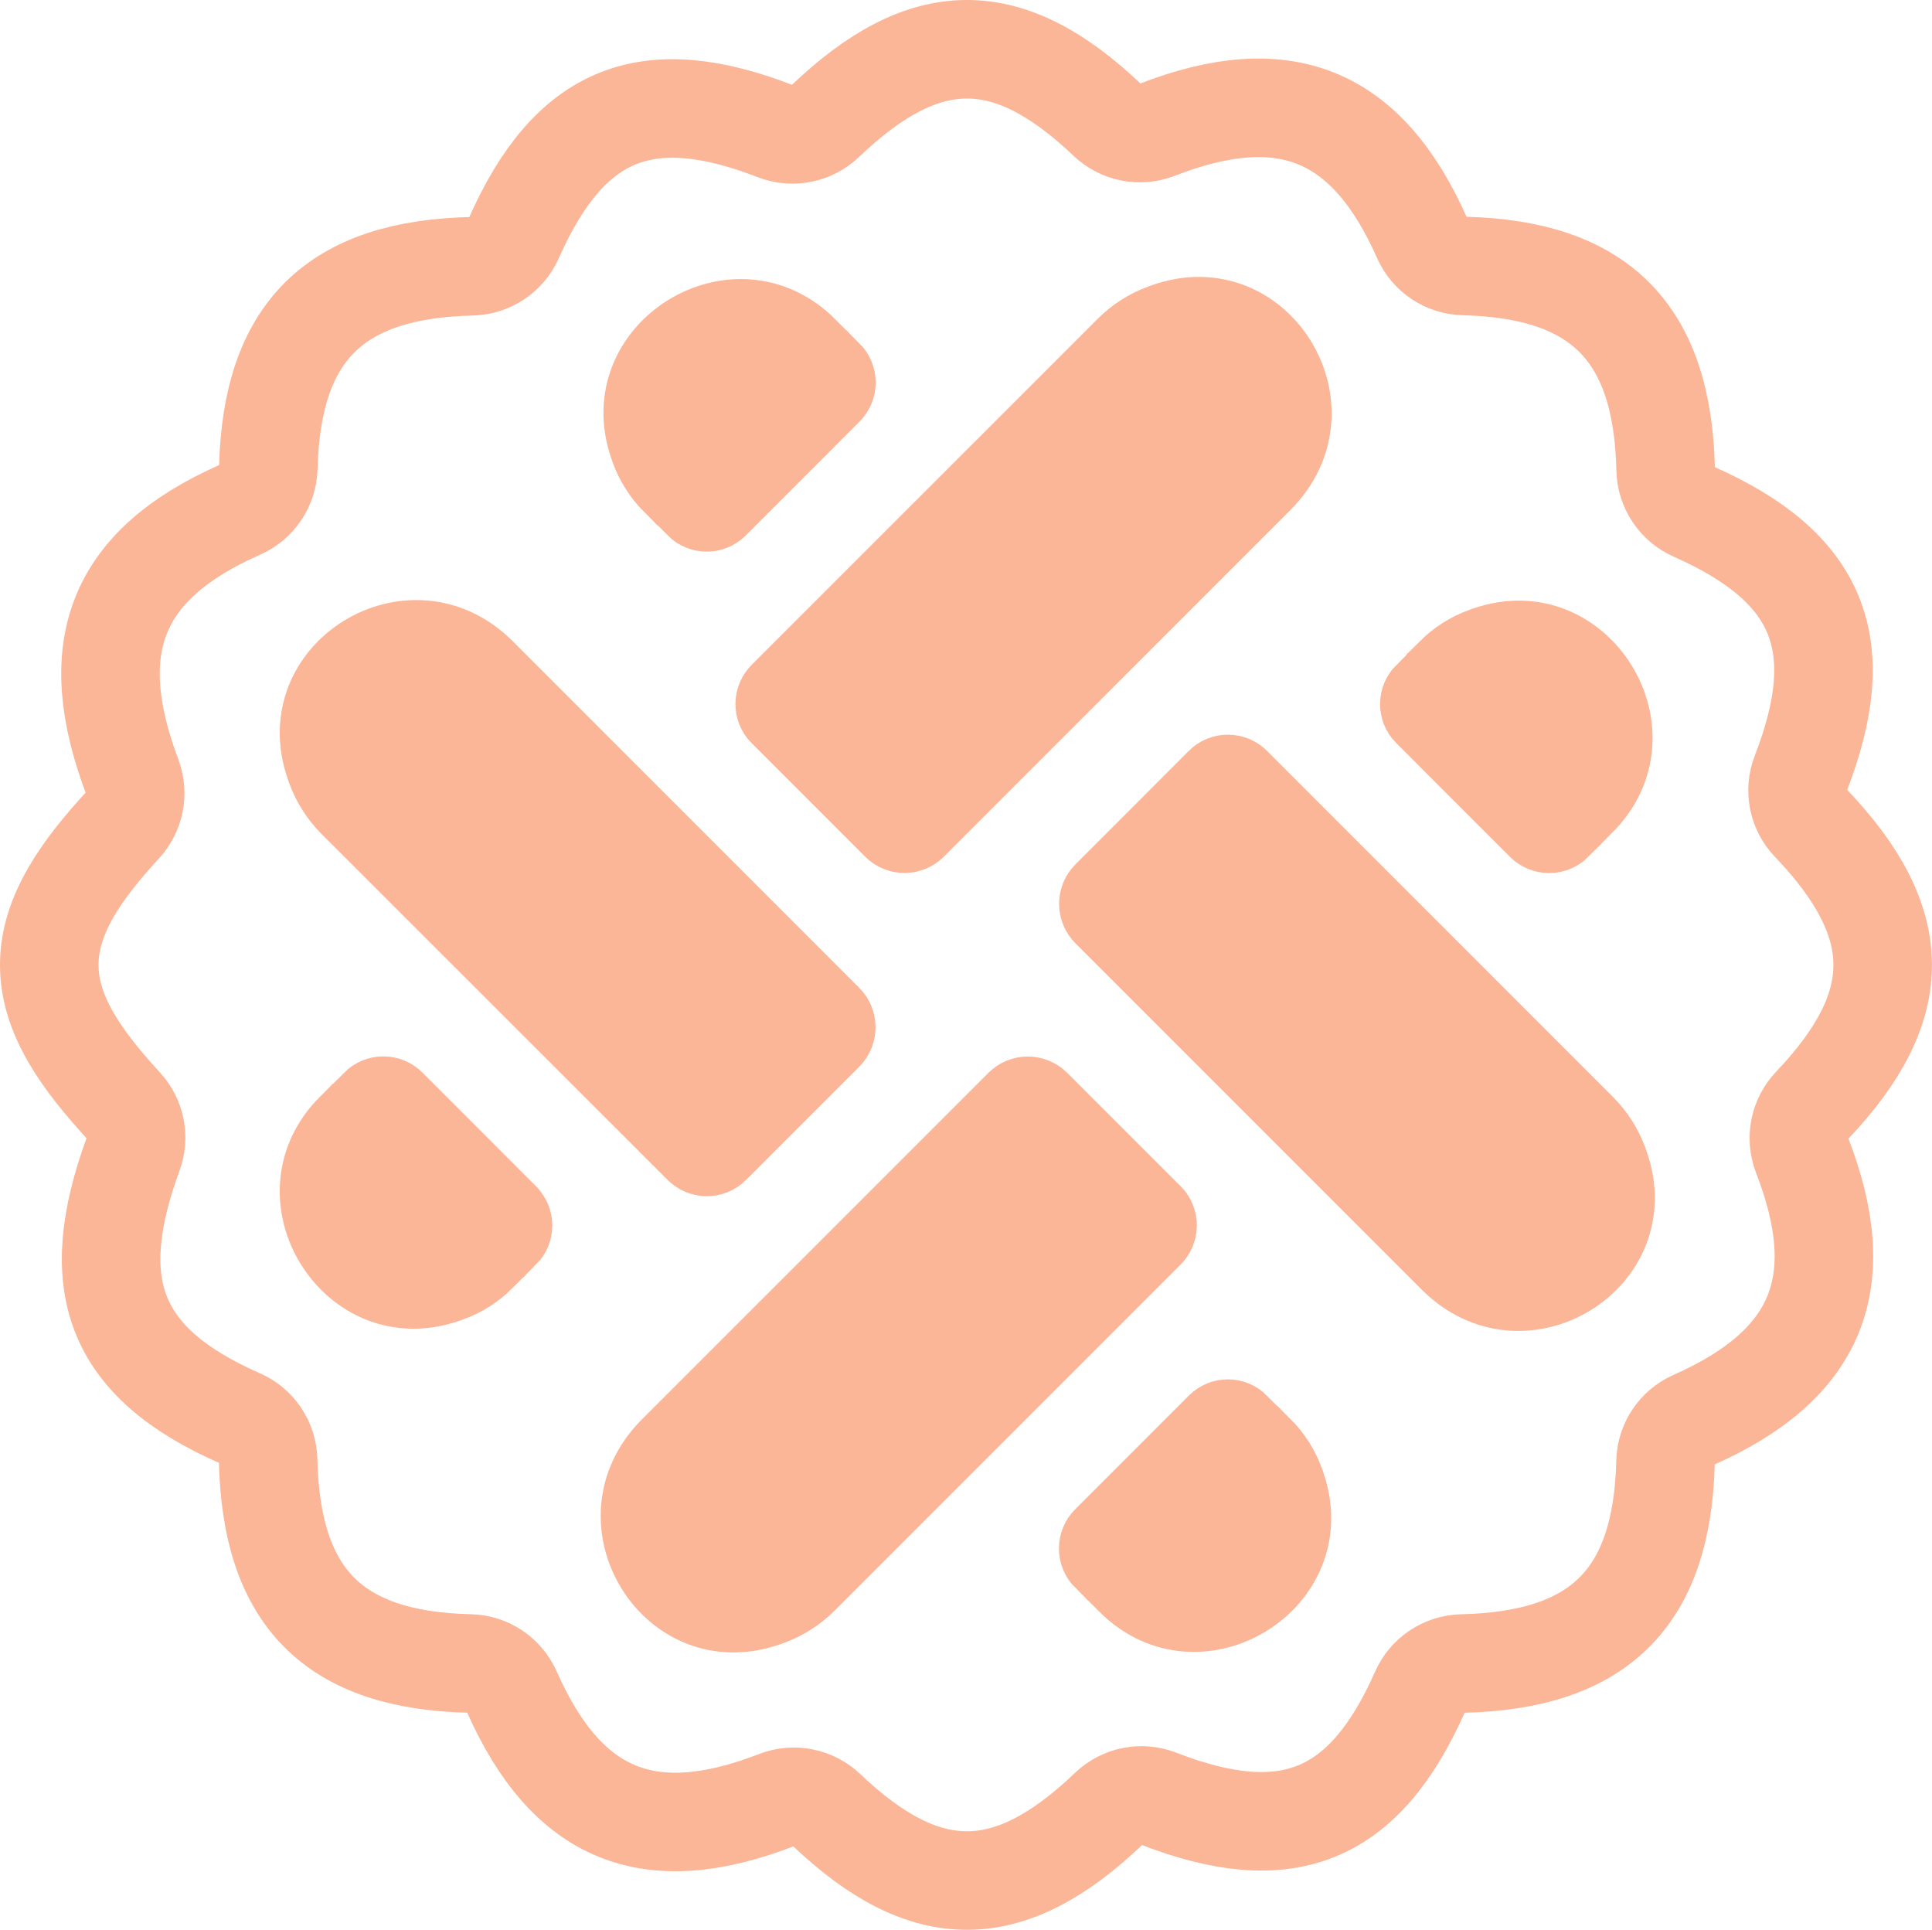
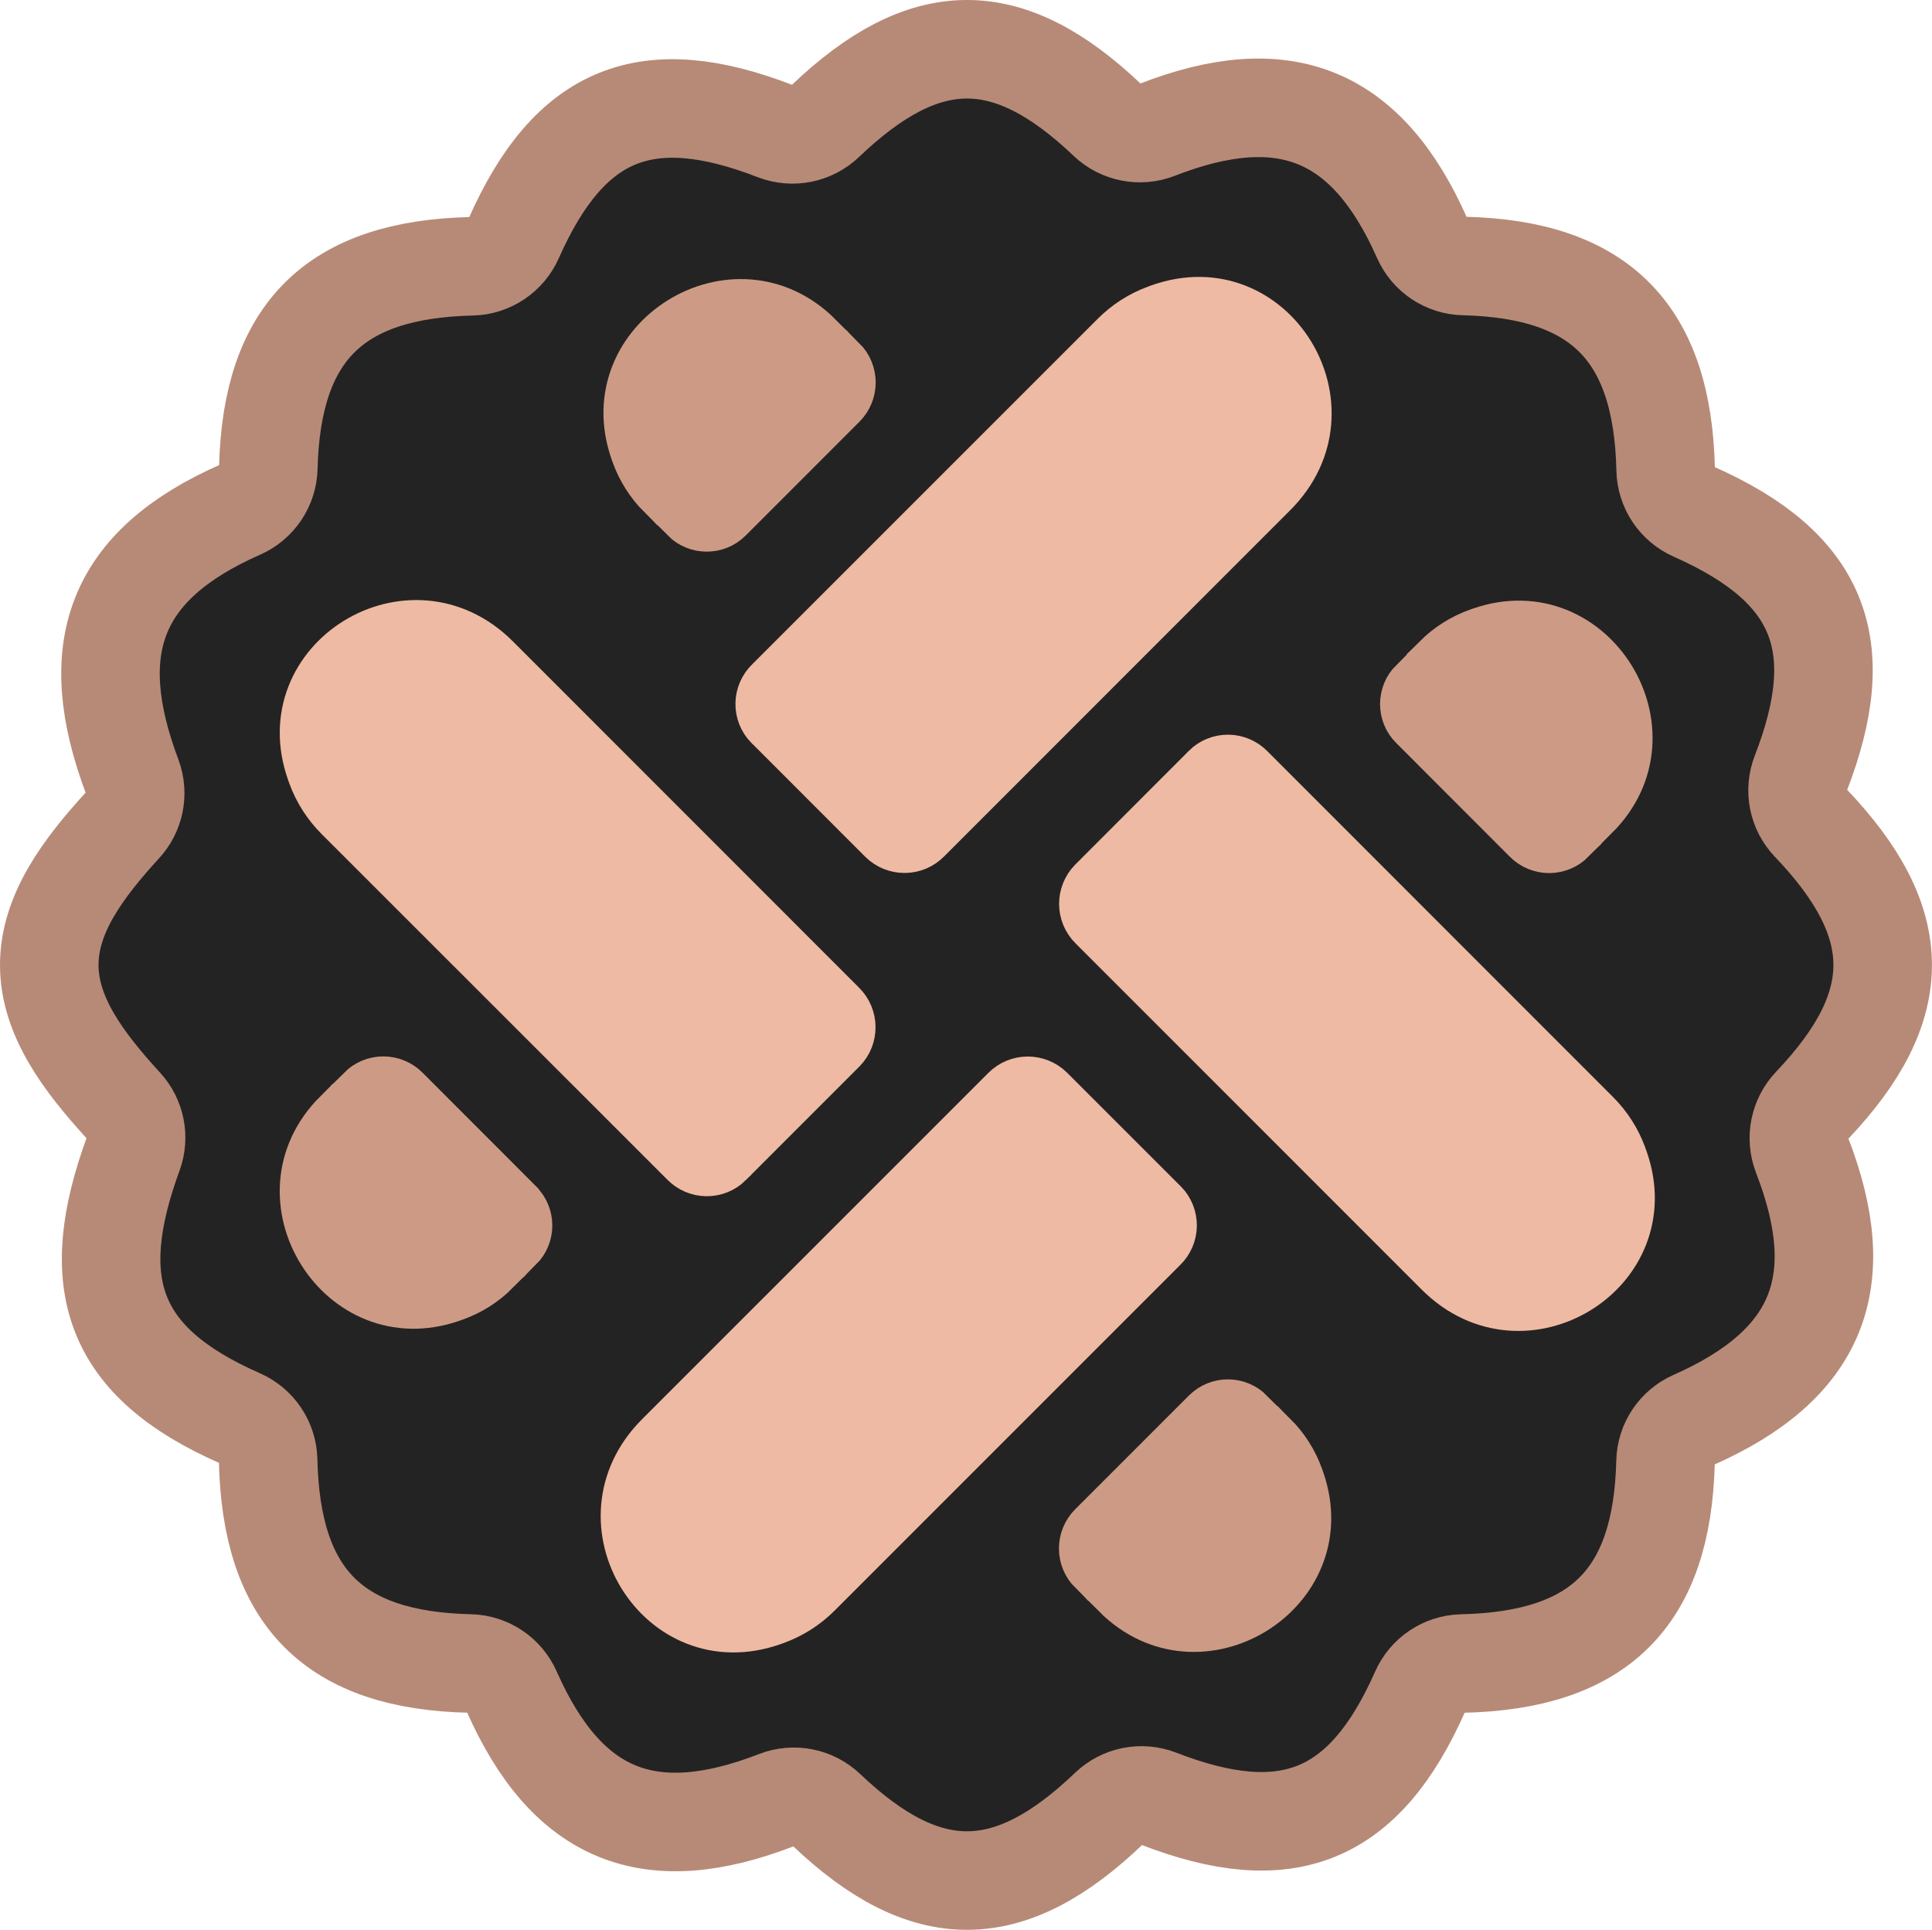
- <svg xmlns="http://www.w3.org/2000/svg" viewBox="0 0 627.51 626.7">
-   <path d="M16,313.36c0,16.63,11,31.37,24.18,45.77a15.21,15.21,0,0,1,3.11,15.52c-15.39,42-7.13,67.6,34.6,85.91a15.27,15.27,0,0,1,9.2,13.65c1,44.4,21.11,65,65.53,66a15.25,15.25,0,0,1,13.56,9.06c18,40.65,44.8,51.32,86.14,35.26a15.31,15.31,0,0,1,16.11,3.23c32.48,30.88,59.48,30.45,91.81-.49a15.24,15.24,0,0,1,16-3.19c41.72,16.2,66.88,6.21,85-34.7a15.31,15.31,0,0,1,13.64-9.16c44.4-1,65-21.09,66.08-65.51A15.21,15.21,0,0,1,550,461.14c40.65-18,51.31-44.79,35.25-86.14a15.32,15.32,0,0,1,3.28-16c30.91-32.52,30.47-59.42-.48-91.82a15.21,15.21,0,0,1-3.18-16c16.2-41.78,6.24-66.85-34.7-85A15.29,15.29,0,0,1,541,152.48c-1-44.32-21.13-65-65.5-66.1a15.24,15.24,0,0,1-13.57-9C444,36.86,417.14,26.08,375.82,42.16A15.3,15.3,0,0,1,359.71,39C327.22,8.07,300.35,8.47,268,39.37a15.34,15.34,0,0,1-16.11,3.25c-41.77-16.21-66.83-6.26-85,34.7a15.32,15.32,0,0,1-13.64,9.15c-44.31,1-65,21.12-66.1,65.43A15.29,15.29,0,0,1,78,165.51c-41.07,18.1-50.67,45.3-35,86.86A15.26,15.26,0,0,1,39.79,268C26.8,282.21,16,296.85,16,313.36Z" fill="none" stroke="#fbb597" stroke-miterlimit="10" stroke-width="32" />
-   <path d="M379.23,389.48l-36.9-36.89a12.11,12.11,0,0,0-17.12.12h0L212.78,465.13c-28.92,28.92.39,76.72,38.82,63.11l1.09-.39a39.13,39.13,0,0,0,14.17-9.08L379.09,406.54a12,12,0,0,0,.23-17Z" fill="#fbb597" stroke="#fbb597" stroke-miterlimit="10" stroke-width="12" />
-   <path d="M248.38,237.07,285.28,274a12.09,12.09,0,0,0,17.11-.11h0L414.84,161.42c28.92-28.91-.4-76.71-38.82-63.11l-1.09.4a39,39,0,0,0-14.17,9.08L248.53,220a12,12,0,0,0-.26,17Z" fill="#fbb597" stroke="#fbb597" stroke-miterlimit="10" stroke-width="12" />
-   <path d="M238,379l36.89-36.9a12.11,12.11,0,0,0-.12-17.12h0L162.36,212.54c-28.92-28.92-76.72.4-63.11,38.82l.39,1.09a39,39,0,0,0,9.08,14.17L221,378.85a12,12,0,0,0,17,.17Z" fill="#fbb597" stroke="#fbb597" stroke-miterlimit="10" stroke-width="12" />
-   <path d="M390.38,248.08,353.49,285a12.11,12.11,0,0,0,.1,17.12h0L466,414.54c28.91,28.92,76.71-.4,63.1-38.82-.12-.36-.25-.73-.39-1.09a38.92,38.92,0,0,0-9.08-14.17L407.43,248.23a12,12,0,0,0-17-.23A.6.6,0,0,1,390.38,248.08Z" fill="#fbb597" stroke="#fbb597" stroke-miterlimit="10" stroke-width="12" />
-   <path d="M238,169.62l36.89-36.9a12,12,0,0,0,0-17l0,0h0l-53.8,53.9a11.91,11.91,0,0,0,16.84.07Z" fill="#fbb597" stroke="#fbb597" stroke-miterlimit="10" stroke-width="12" />
-   <path d="M204.25,147l.38,1.08a37.91,37.91,0,0,0,8.88,14L267.15,108C238.74,79.53,191.1,109,204.25,147Z" fill="#fbb597" stroke="#fbb597" stroke-miterlimit="10" stroke-width="12" />
-   <path d="M169.86,389.48,133,352.59a12,12,0,0,0-17,0l0,0h0l53.9,53.8a11.9,11.9,0,0,0,0-16.83A.6.6,0,0,1,169.86,389.48Z" fill="#fbb597" stroke="#fbb597" stroke-miterlimit="10" stroke-width="12" />
-   <path d="M147.23,423.25l1.07-.38a37.53,37.53,0,0,0,14-8.88l-54.1-53.64C79.78,388.77,109.25,436.41,147.23,423.25Z" fill="#fbb597" stroke="#fbb597" stroke-miterlimit="10" stroke-width="12" />
-   <path d="M390.36,457.47l-36.89,36.9a12,12,0,0,0,0,17l0,0h0l53.8-53.9a11.88,11.88,0,0,0-16.81-.09Z" fill="#fbb597" stroke="#fbb597" stroke-miterlimit="10" stroke-width="12" />
-   <path d="M424.13,480.1c-.12-.36-.25-.71-.38-1.08a37.73,37.73,0,0,0-8.88-14l-53.64,54.07C389.65,547.55,437.29,518.08,424.13,480.1Z" fill="#fbb597" stroke="#fbb597" stroke-miterlimit="10" stroke-width="12" />
-   <path d="M457.76,237.07,494.66,274a12,12,0,0,0,17,0l0,0h0l-53.9-53.8a11.9,11.9,0,0,0-.07,16.82Z" fill="#fbb597" stroke="#fbb597" stroke-miterlimit="10" stroke-width="12" />
-   <path d="M480.39,203.3l-1.08.38a38.2,38.2,0,0,0-14,8.88l54.08,53.64C547.84,237.79,518.37,190.15,480.39,203.3Z" fill="#fbb597" stroke="#fbb597" stroke-miterlimit="10" stroke-width="12" />
+ <svg xmlns="http://www.w3.org/2000/svg" xmlns:ns1="https://boxy-svg.com" viewBox="0 0 627.51 626.7" width="627.51px" height="626.7px">
+   <defs>
+     <ns1:export>
+       <ns1:file format="svg" />
+       <ns1:file format="png" />
+       <ns1:file format="png" href="#object-0" path="Untitled 2.png" excluded="true" />
+     </ns1:export>
+   </defs>
+   <path d="M16,313.36c0,16.63,11,31.37,24.18,45.77a15.21,15.21,0,0,1,3.11,15.52c-15.39,42-7.13,67.6,34.6,85.91a15.27,15.27,0,0,1,9.2,13.65c1,44.4,21.11,65,65.53,66a15.25,15.25,0,0,1,13.56,9.06c18,40.65,44.8,51.32,86.14,35.26a15.31,15.31,0,0,1,16.11,3.23c32.48,30.88,59.48,30.45,91.81-.49a15.24,15.24,0,0,1,16-3.19c41.72,16.2,66.88,6.21,85-34.7a15.31,15.31,0,0,1,13.64-9.16c44.4-1,65-21.09,66.08-65.51A15.21,15.21,0,0,1,550,461.14c40.65-18,51.31-44.79,35.25-86.14a15.32,15.32,0,0,1,3.28-16c30.91-32.52,30.47-59.42-.48-91.82a15.21,15.21,0,0,1-3.18-16c16.2-41.78,6.24-66.85-34.7-85A15.29,15.29,0,0,1,541,152.48c-1-44.32-21.13-65-65.5-66.1a15.24,15.24,0,0,1-13.57-9C444,36.86,417.14,26.08,375.82,42.16A15.3,15.3,0,0,1,359.71,39C327.22,8.07,300.35,8.47,268,39.37a15.34,15.34,0,0,1-16.11,3.25c-41.77-16.21-66.83-6.26-85,34.7a15.32,15.32,0,0,1-13.64,9.15c-44.31,1-65,21.12-66.1,65.43A15.29,15.29,0,0,1,78,165.51c-41.07,18.1-50.67,45.3-35,86.86A15.26,15.26,0,0,1,39.79,268C26.8,282.21,16,296.85,16,313.36Z" stroke-miterlimit="10" stroke-width="32" style="fill-rule: nonzero; stroke: rgb(183, 138, 119); fill: rgb(36, 35, 35);" id="object-0" />
+   <path d="M379.23,389.48l-36.9-36.89a12.11,12.11,0,0,0-17.12.12h0L212.78,465.13c-28.92,28.92.39,76.72,38.82,63.11l1.09-.39a39.13,39.13,0,0,0,14.17-9.08L379.09,406.54a12,12,0,0,0,.23-17Z" stroke-miterlimit="10" stroke-width="12" style="fill: rgb(239, 186, 163); stroke: rgb(239, 186, 163);" />
+   <path d="M248.38,237.07,285.28,274a12.09,12.09,0,0,0,17.11-.11h0L414.84,161.42c28.92-28.91-.4-76.71-38.82-63.11l-1.09.4a39,39,0,0,0-14.17,9.08L248.53,220a12,12,0,0,0-.26,17Z" stroke-miterlimit="10" stroke-width="12" style="fill: rgb(239, 186, 163); stroke: rgb(239, 186, 163);" />
+   <path d="M238,379l36.89-36.9a12.11,12.11,0,0,0-.12-17.12h0L162.36,212.54c-28.92-28.92-76.72.4-63.11,38.82l.39,1.09a39,39,0,0,0,9.08,14.17L221,378.85a12,12,0,0,0,17,.17Z" stroke-miterlimit="10" stroke-width="12" style="fill: rgb(239, 186, 163); stroke: rgb(239, 186, 163);" />
+   <path d="M390.38,248.08,353.49,285a12.11,12.11,0,0,0,.1,17.12h0L466,414.54c28.91,28.92,76.71-.4,63.1-38.82-.12-.36-.25-.73-.39-1.09a38.92,38.92,0,0,0-9.08-14.17L407.43,248.23a12,12,0,0,0-17-.23A.6.6,0,0,1,390.38,248.08Z" stroke-miterlimit="10" stroke-width="12" style="fill: rgb(239, 186, 163); stroke: rgb(239, 186, 163);" />
+   <path d="M238,169.62l36.89-36.9a12,12,0,0,0,0-17l0,0h0l-53.8,53.9a11.91,11.91,0,0,0,16.84.07Z" stroke-miterlimit="10" stroke-width="12" style="fill: rgb(142, 128, 128); stroke: rgb(205, 155, 133);" />
+   <path d="M204.25,147l.38,1.08a37.91,37.91,0,0,0,8.88,14L267.15,108C238.74,79.53,191.1,109,204.25,147Z" stroke-miterlimit="10" stroke-width="12" style="stroke: rgb(205, 155, 133); fill: rgb(205, 155, 133);" />
+   <path d="M169.86,389.48,133,352.59a12,12,0,0,0-17,0l0,0h0l53.9,53.8a11.9,11.9,0,0,0,0-16.83A.6.6,0,0,1,169.86,389.48Z" stroke-miterlimit="10" stroke-width="12" style="fill: rgb(142, 128, 128); stroke: rgb(205, 155, 133);" />
+   <path d="M147.23,423.25l1.07-.38a37.53,37.53,0,0,0,14-8.88l-54.1-53.64C79.78,388.77,109.25,436.41,147.23,423.25Z" stroke-miterlimit="10" stroke-width="12" style="stroke: rgb(205, 155, 133); fill: rgb(205, 155, 133);" />
+   <path d="M390.36,457.47l-36.89,36.9a12,12,0,0,0,0,17l0,0h0l53.8-53.9a11.88,11.88,0,0,0-16.81-.09Z" stroke-miterlimit="10" stroke-width="12" style="fill: rgb(142, 128, 128); stroke: rgb(205, 155, 133);" />
+   <path d="M424.13,480.1c-.12-.36-.25-.71-.38-1.08a37.73,37.73,0,0,0-8.88-14l-53.64,54.07C389.65,547.55,437.29,518.08,424.13,480.1Z" stroke-miterlimit="10" stroke-width="12" style="stroke: rgb(205, 155, 133); fill: rgb(205, 155, 133);" />
+   <path d="M457.76,237.07,494.66,274a12,12,0,0,0,17,0l0,0h0l-53.9-53.8a11.9,11.9,0,0,0-.07,16.82Z" stroke-miterlimit="10" stroke-width="12" style="fill: rgb(142, 128, 128); stroke: rgb(205, 155, 133);" />
+   <path d="M480.39,203.3l-1.08.38a38.2,38.2,0,0,0-14,8.88l54.08,53.64C547.84,237.79,518.37,190.15,480.39,203.3Z" stroke-miterlimit="10" stroke-width="12" style="stroke: rgb(205, 155, 133); fill: rgb(205, 155, 133);" />
</svg>
